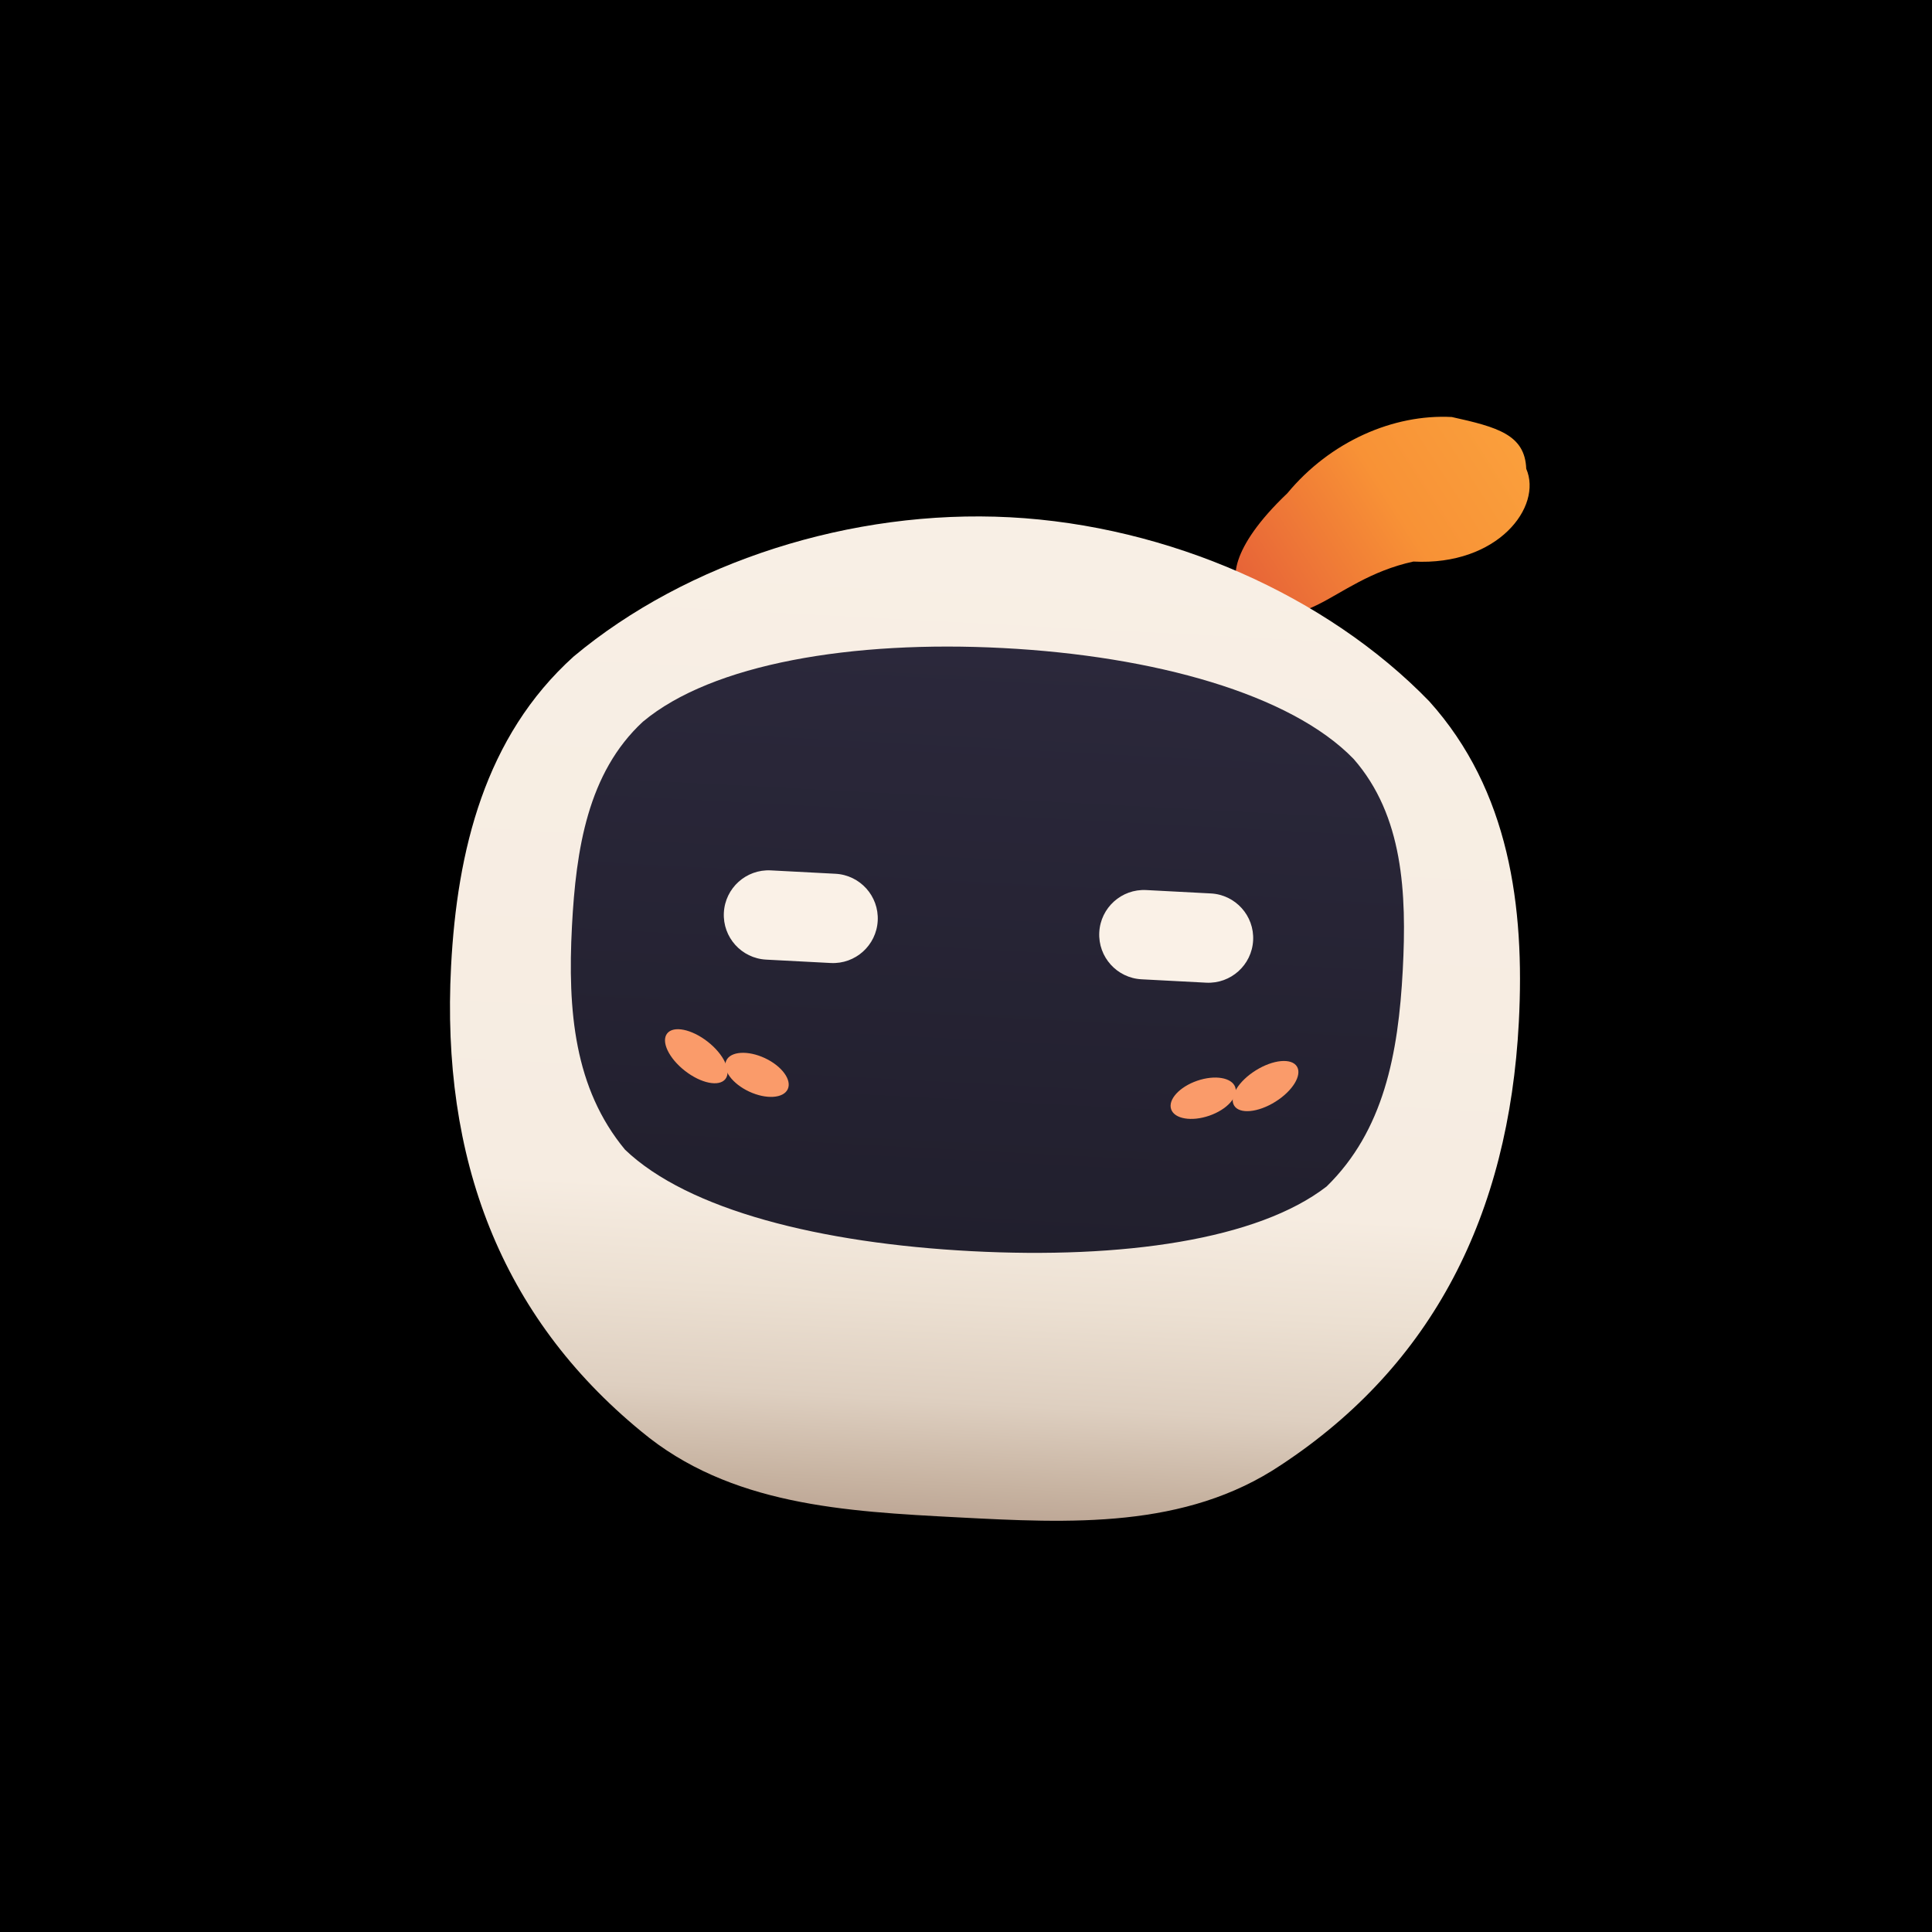
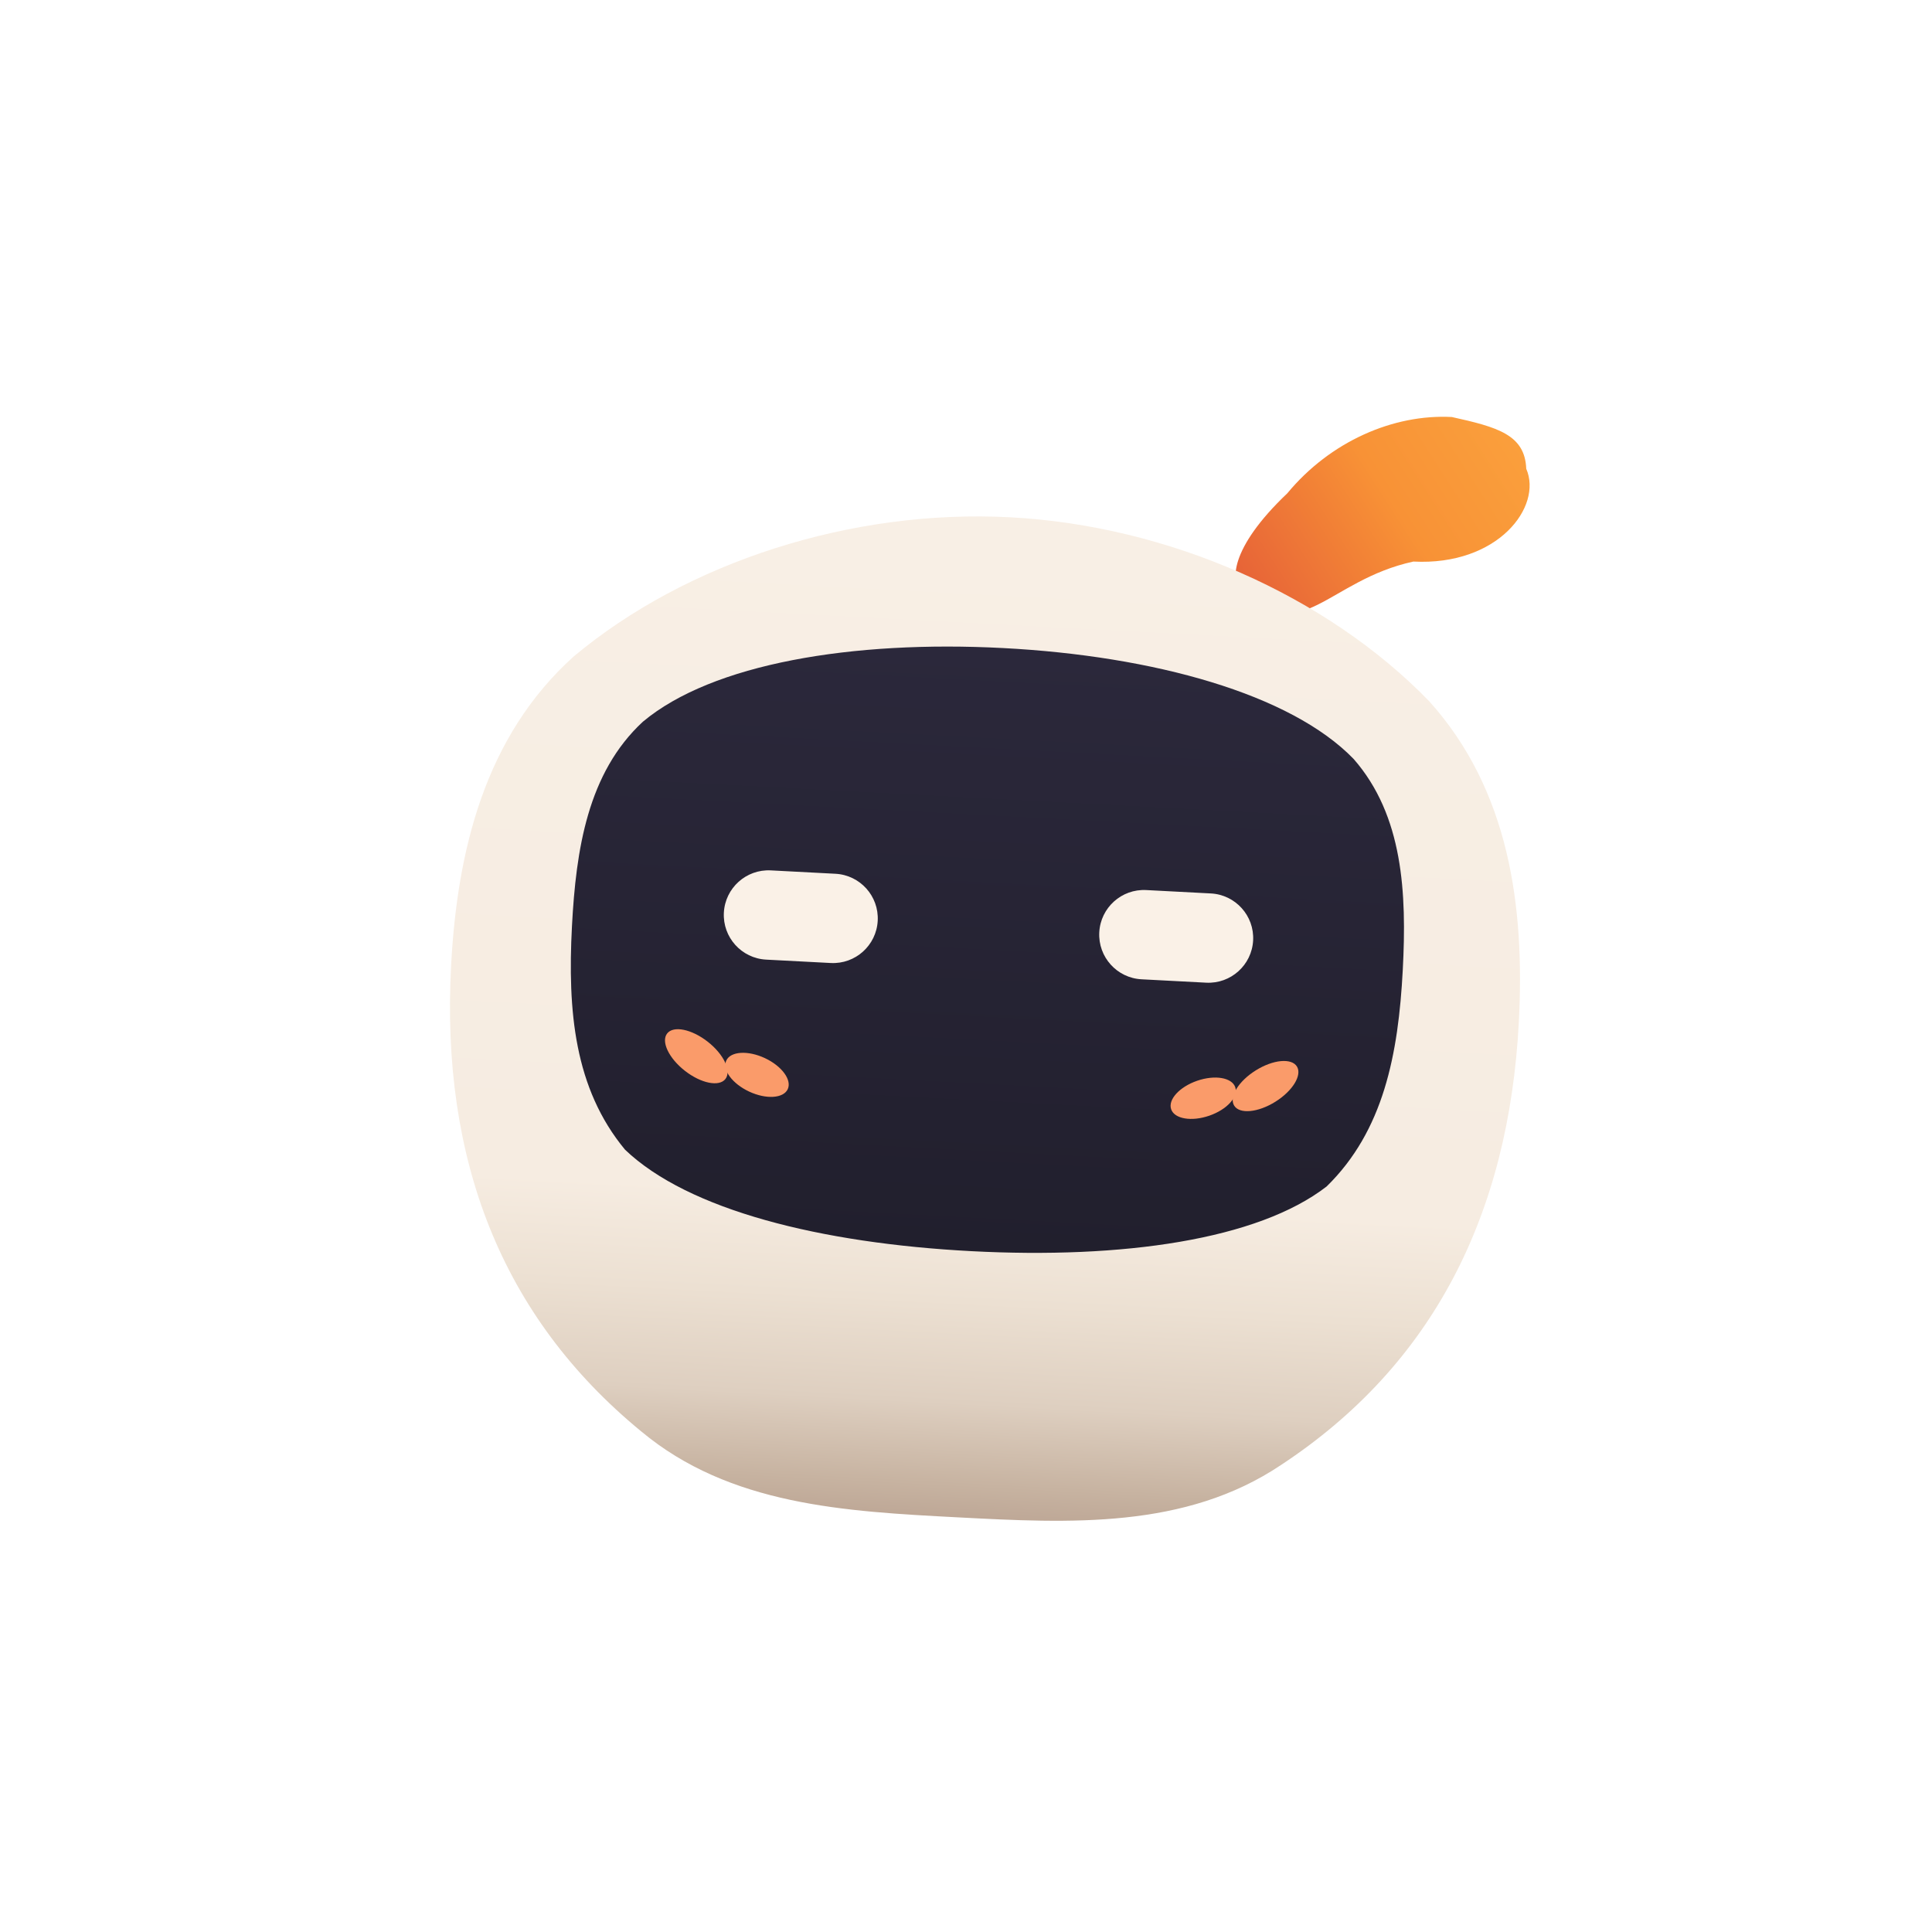
<svg xmlns="http://www.w3.org/2000/svg" viewBox="0 0 1254 1254" width="1254" height="1254">
  <defs>
    <linearGradient id="sproutGrad" x1="790" y1="380" x2="950" y2="265" gradientUnits="userSpaceOnUse">
      <stop offset="0%" stop-color="#E76437" />
      <stop offset="55%" stop-color="#F89236" />
      <stop offset="100%" stop-color="#FA9F3C" />
    </linearGradient>
    <linearGradient id="bodyGrad" x1="627" y1="330" x2="627" y2="990" gradientUnits="userSpaceOnUse">
      <stop offset="0%" stop-color="#F8EFE5" />
      <stop offset="68%" stop-color="#F6ECE1" />
      <stop offset="78%" stop-color="#ECE0D2" />
      <stop offset="88%" stop-color="#DECFC0" />
      <stop offset="96%" stop-color="#C7B3A1" />
      <stop offset="100%" stop-color="#BCA594" />
    </linearGradient>
    <linearGradient id="visorGrad" x1="627" y1="420" x2="627" y2="812" gradientUnits="userSpaceOnUse">
      <stop offset="0%" stop-color="#2B283B" />
      <stop offset="100%" stop-color="#211F2D" />
    </linearGradient>
    <linearGradient id="handGrad" x1="0%" y1="0%" x2="0%" y2="100%">
      <stop offset="0%" stop-color="#FFFDFB" />
      <stop offset="50%" stop-color="#FAF1E7" />
      <stop offset="100%" stop-color="#D5C1AF" />
    </linearGradient>
    <filter id="terminalGlow" x="-20%" y="-20%" width="140%" height="140%">
      <feGaussianBlur stdDeviation="6" result="blur" />
      <feMerge>
        <feMergeNode in="blur" />
        <feMergeNode in="SourceGraphic" />
      </feMerge>
    </filter>
  </defs>
-   <rect id="background" width="1254" height="1254" fill="#000000" />
  <g id="mochi" transform="rotate(3 627 880)">
    <path id="sprout" d="M 780 375 C 820 410, 835 365, 890 350 C 945 350, 972 310, 960 286 C 958 264, 940 260, 910 255 C 872 255, 832 275, 806 310 C 770 348, 772 370, 780 375 Z" fill="url(#sproutGrad)" />
    <path id="body" d="M 627 335 C 730 335, 835 375, 905 440 C 960 495, 974 570, 974 645 C 974 770, 930 870, 835 940 C 775 985, 700 985, 627 985 C 554 985, 479 985, 419 940 C 324 870, 280 770, 280 645 C 280 570, 294 495, 349 440 C 419 375, 524 335, 627 335 Z" fill="url(#bodyGrad)" />
    <path id="visor" d="M 627 420 C 725 420, 815 440, 858 480 C 892 515, 897 565, 897 615 C 897 670, 890 720, 855 758 C 812 795, 725 812, 627 812 C 529 812, 442 795, 399 758 C 364 720, 357 670, 357 615 C 357 565, 362 515, 396 480 C 439 440, 529 420, 627 420 Z" fill="url(#visorGrad)" />
    <g id="face-group">
      <g id="eyes" fill="#FAF1E7">
        <rect id="left-eye" class="eye" x="455" y="572" width="100" height="58" rx="29" ry="29" />
        <rect id="right-eye" class="eye" x="699" y="572" width="100" height="58" rx="29" ry="29" />
      </g>
      <g id="blush" fill="#FA9B6A">
        <ellipse id="blush-left-1" cx="442" cy="695" rx="24" ry="12" transform="rotate(35 442 695)" />
        <ellipse id="blush-left-2" cx="482" cy="705" rx="22" ry="12" transform="rotate(22 482 705)" />
        <ellipse id="blush-right-1" cx="812" cy="695" rx="24" ry="12" transform="rotate(-35 812 695)" />
        <ellipse id="blush-right-2" cx="772" cy="705" rx="22" ry="12" transform="rotate(-22 772 705)" />
      </g>
    </g>
  </g>
</svg>
